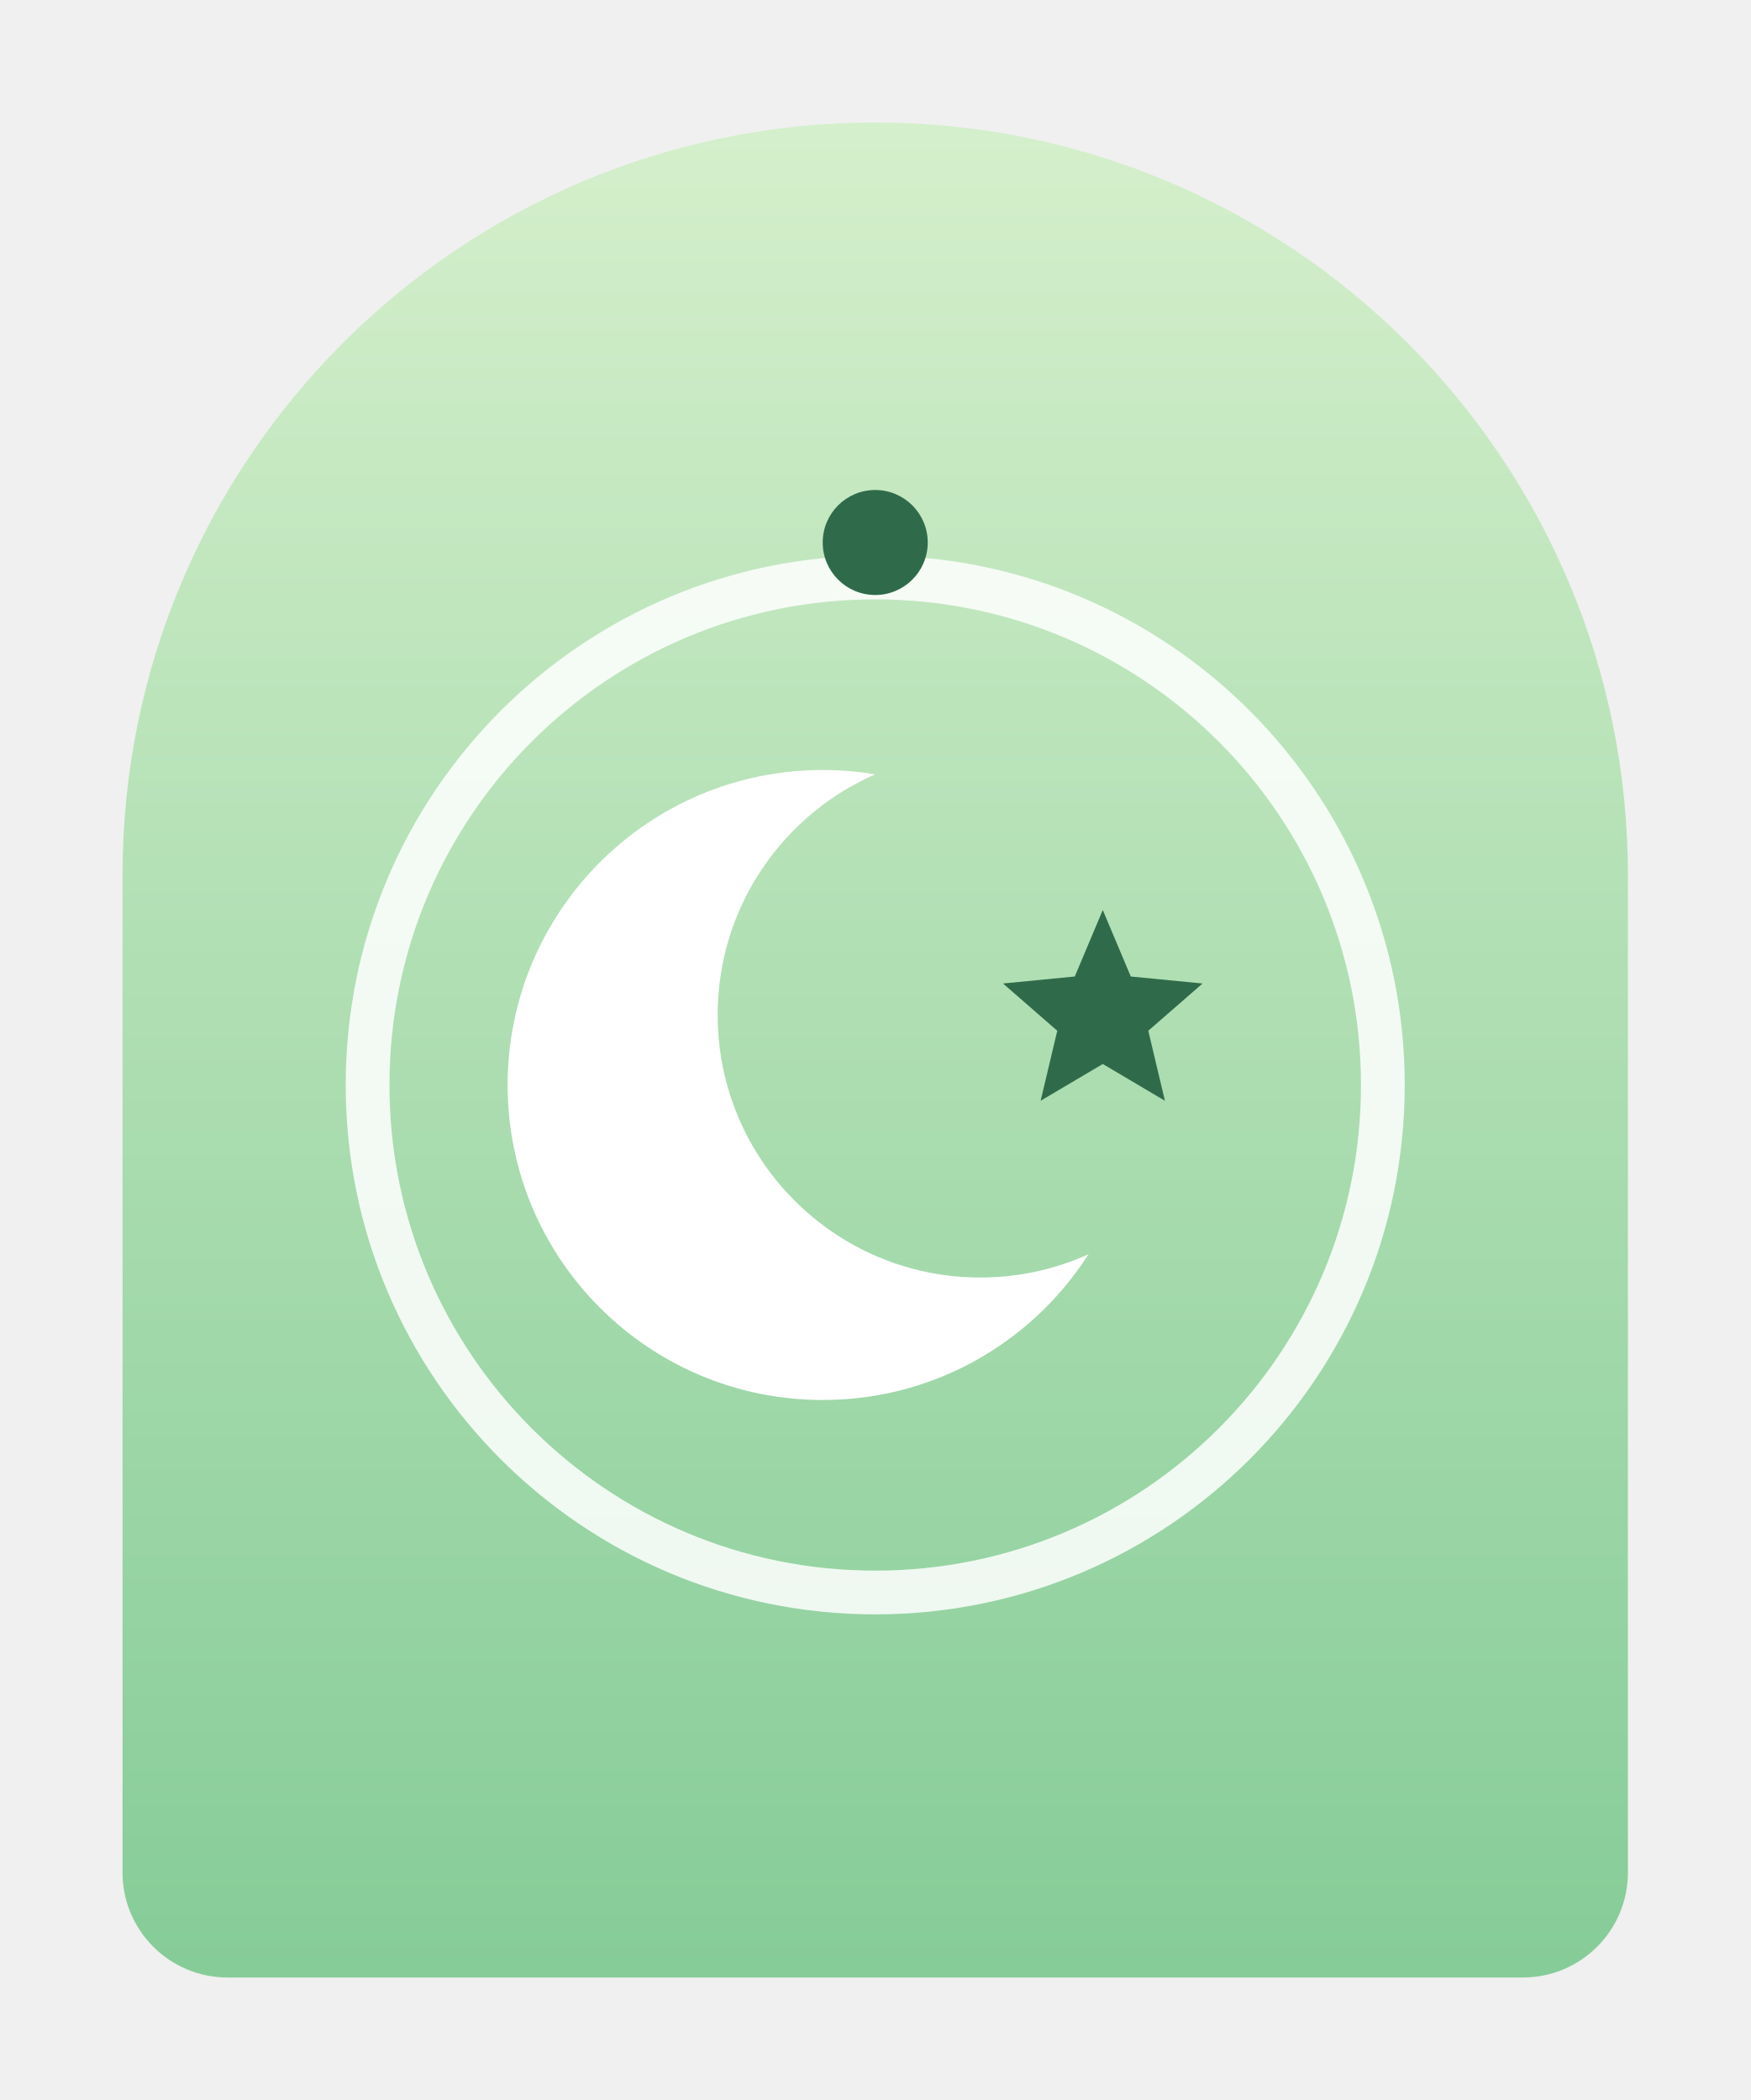
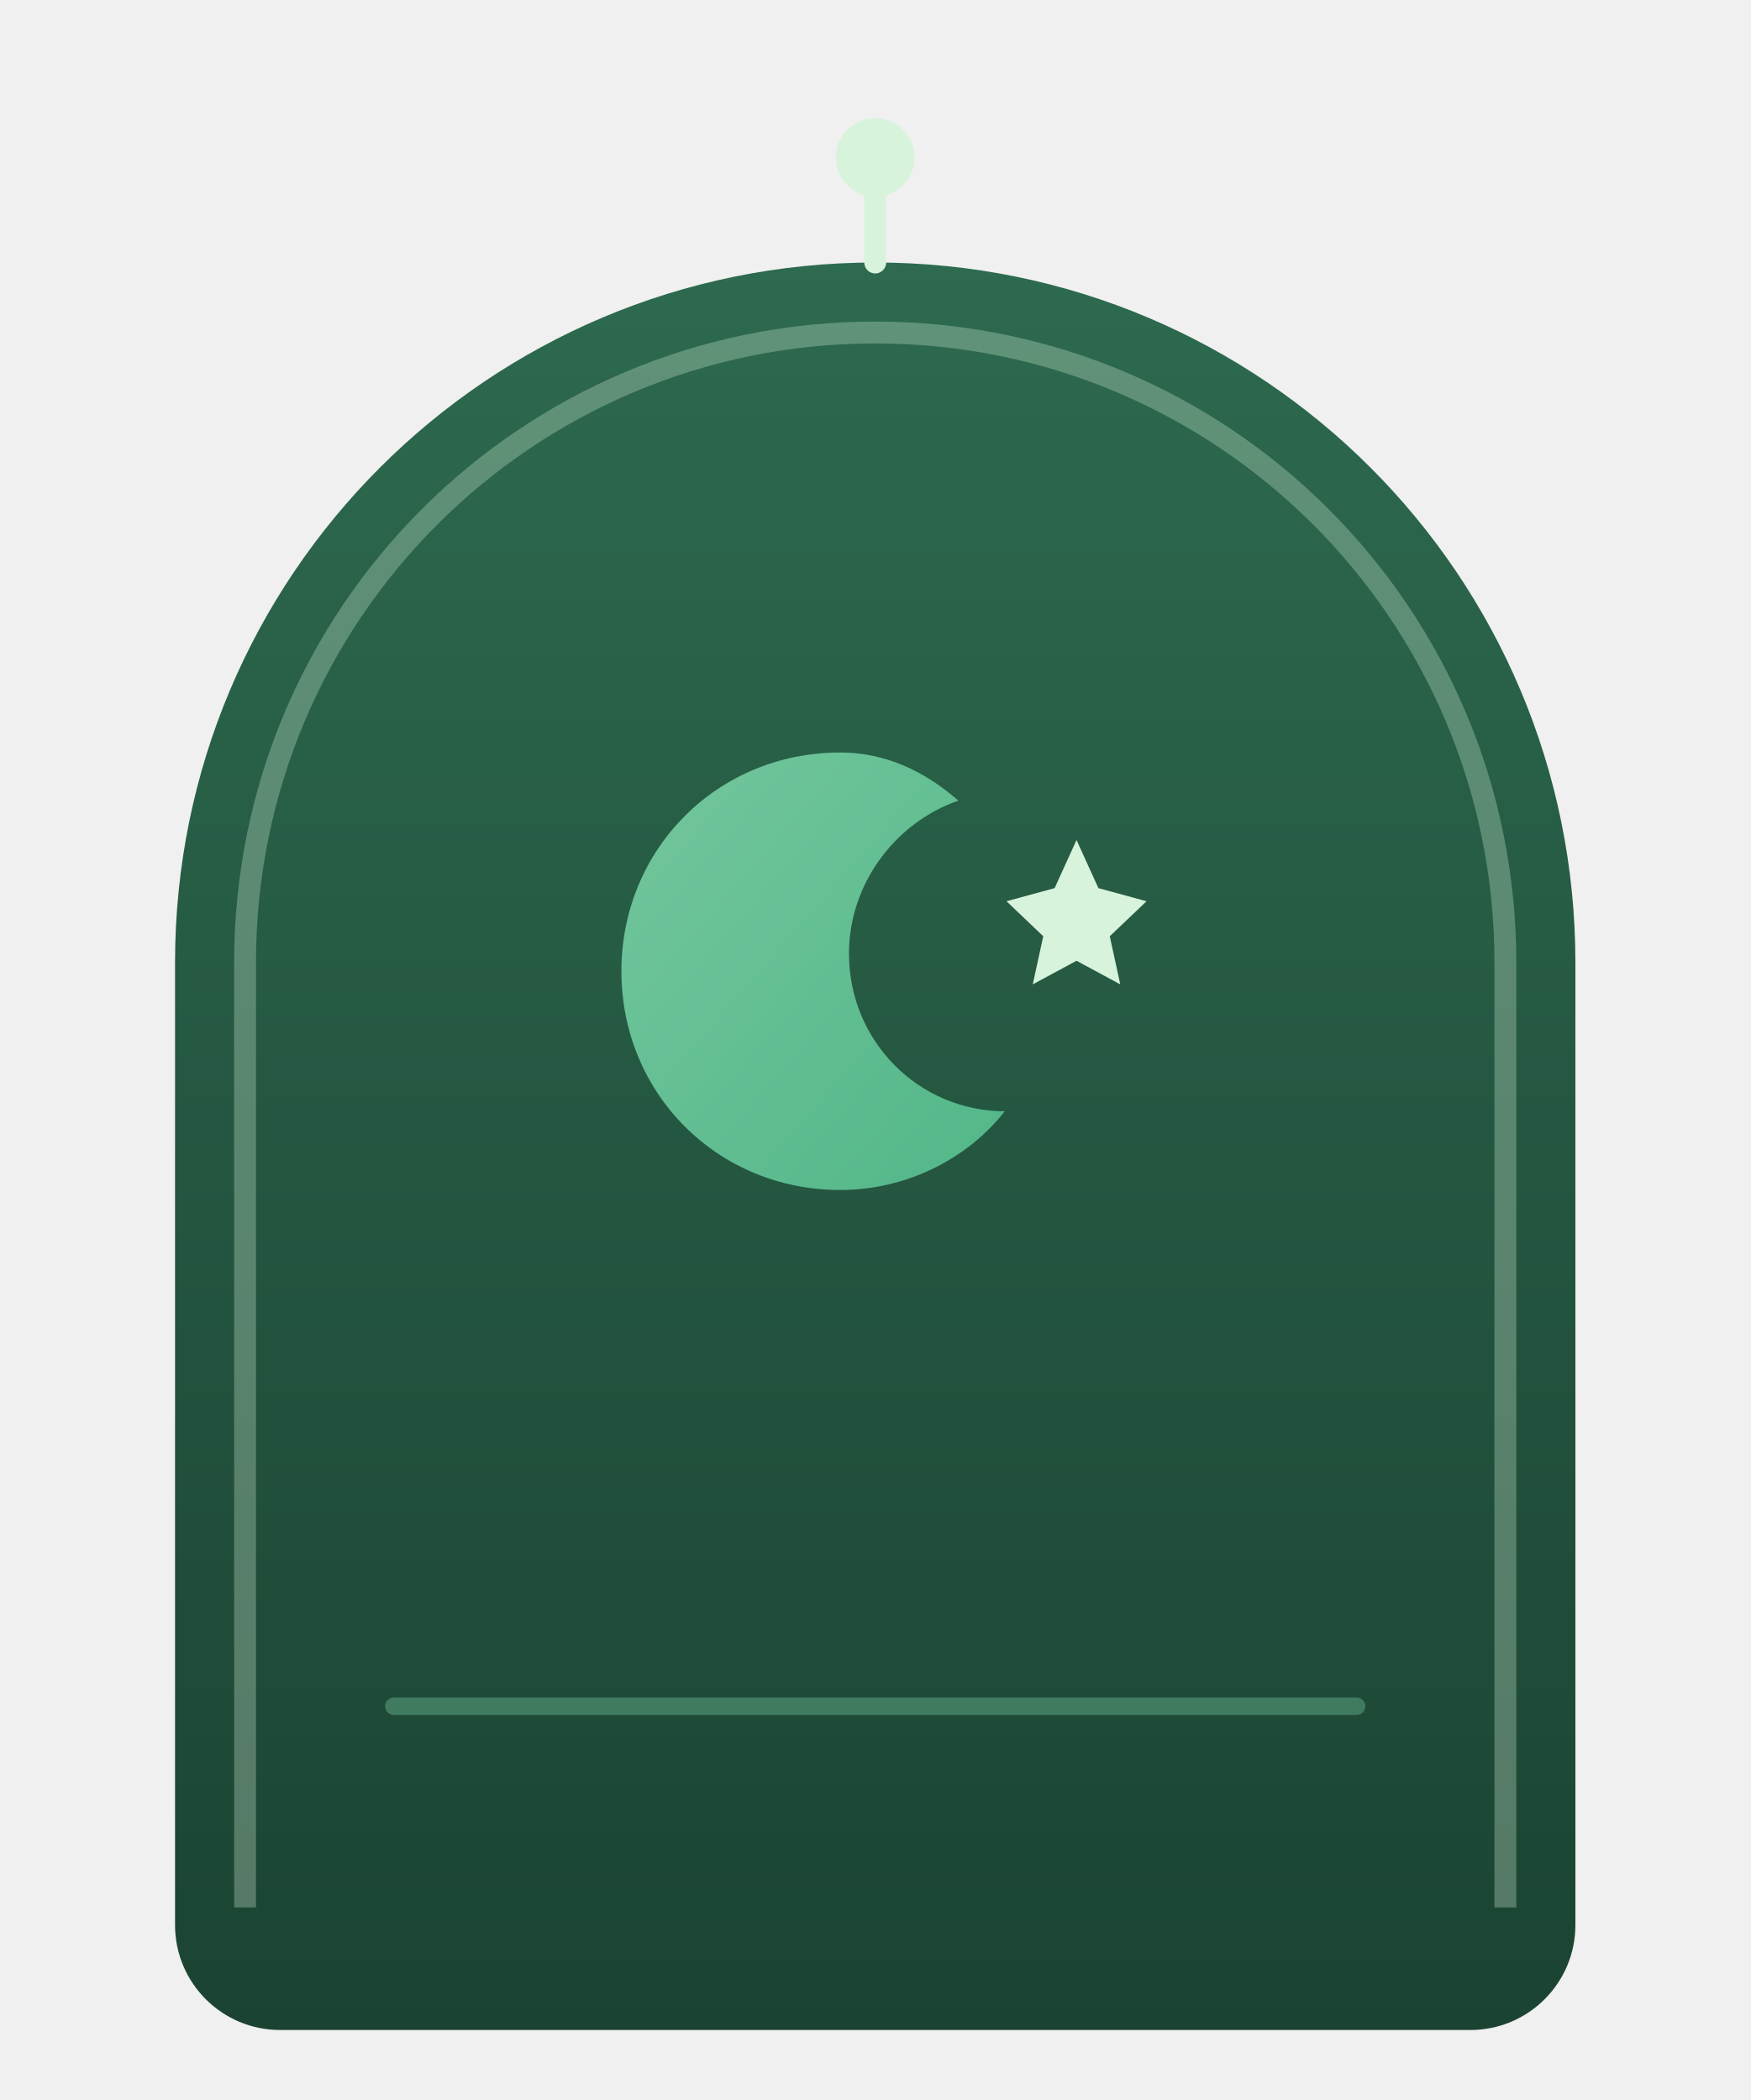
<svg xmlns="http://www.w3.org/2000/svg" width="200" height="240" viewBox="0 0 200 240">
  <defs>
-     <linearGradient id="tvArch" x1="0" y1="0" x2="0" y2="1">
-       <stop offset="0" stop-color="#D4EFCB" />
-       <stop offset="1" stop-color="#86CC98" />
+     <linearGradient id="tvBg" x1="0" y1="0" x2="0" y2="1">
+       <stop offset="0%" stop-color="#2D6A4F" />
+       <stop offset="100%" stop-color="#1B4332" />
    </linearGradient>
-     <mask id="tvCrescent">
-       <rect x="0" y="0" width="200" height="240" fill="#fff" />
-       <circle cx="112" cy="116" r="30" fill="#000" />
-     </mask>
+     <linearGradient id="tvMoonGrad" x1="0" y1="0" x2="1" y2="1">
+       <stop offset="0%" stop-color="#74C69D" />
+       <stop offset="100%" stop-color="#52B788" />
+     </linearGradient>
  </defs>
-   <path d="M14 214 V100 A86 86 0 0 1 186 100 V214 A12 12 0 0 1 174 226 H26 A12 12 0 0 1 14 214 Z" fill="url(#tvArch)" />
-   <circle cx="100" cy="124" r="58" fill="none" stroke="#FFFFFF" stroke-width="5" stroke-opacity="0.85" />
-   <circle cx="100" cy="62" r="6" fill="#2F6B4A" />
-   <circle cx="94" cy="124" r="36" fill="#FFFFFF" mask="url(#tvCrescent)" />
-   <path d="M126 104 l3.2 7.6 8.2 0.8 -6.2 5.4 1.9 8 -7.1 -4.2 -7.1 4.2 1.9 -8 -6.2 -5.4 8.2 -0.8 z" fill="#2F6B4A" />
+   <path d="M20 220 V110 C20 65.8 55.8 30 100 30 C144.2 30 180 65.8 180 110 V220 A12 12 0 0 1 168 232 H32 A12 12 0 0 1 20 220 Z" fill="url(#tvBg)" />
+   <path d="M28 218 V110 C28 70.2 60.2 38 100 38 C139.8 38 172 70.2 172 110 V218" fill="none" stroke="#D8F3DC" stroke-width="2.5" stroke-opacity="0.3" />
+   <circle cx="100" cy="18" r="4.5" fill="#D8F3DC" />
+   <line x1="100" y1="22.5" x2="100" y2="30" stroke="#D8F3DC" stroke-width="2.5" stroke-linecap="round" />
+   <path d="M96 86 C82 86 71 97 71 111 C71 125 82 136 96 136 C103.5 136 110.5 132.5 114.8 127 C105 127 97 119 97 109 C97 101 102.3 94 109.5 91.5 C105.5 88 101 86 96 86 Z" fill="url(#tvMoonGrad)" />
+   <path d="M123 96 L125.5 101.5 L131 103 L126.8 107 L128 112.5 L123 109.8 L118 112.5 L119.2 107 L115 103 L120.5 101.5 Z" fill="#D8F3DC" />
+   <line x1="45" y1="195" x2="155" y2="195" stroke="#74C69D" stroke-width="2" stroke-linecap="round" stroke-opacity="0.4" />
</svg>
